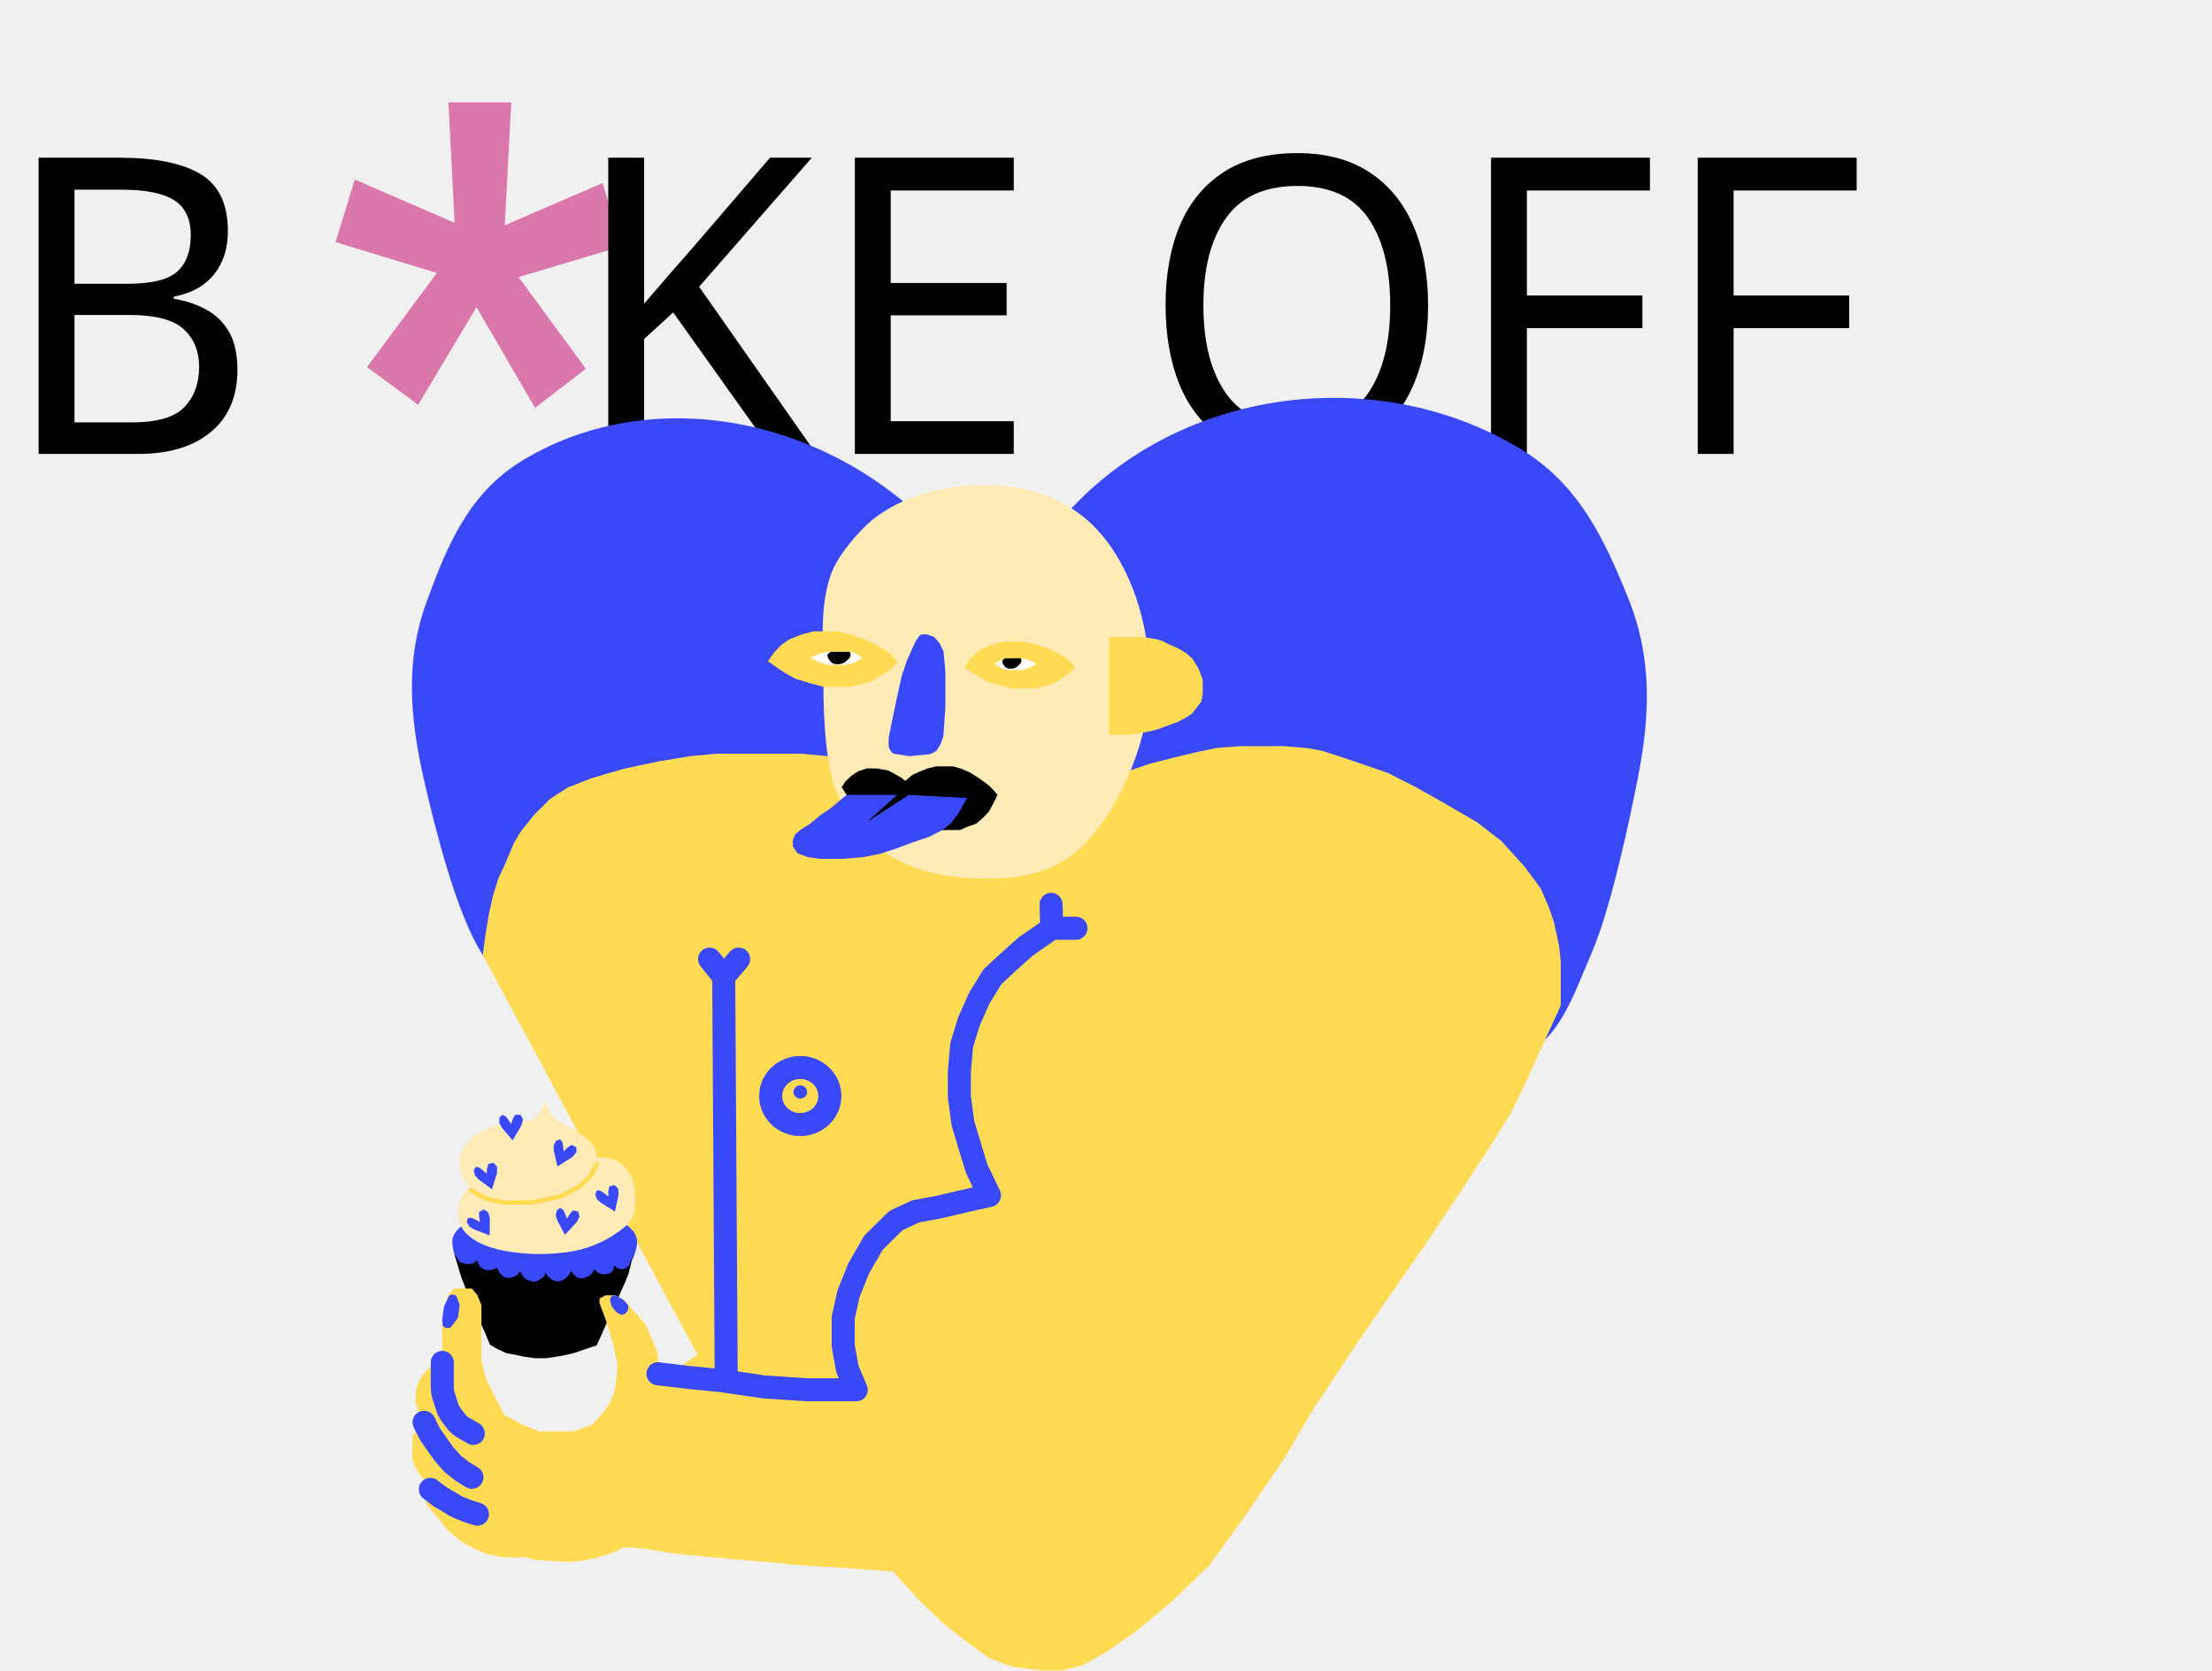
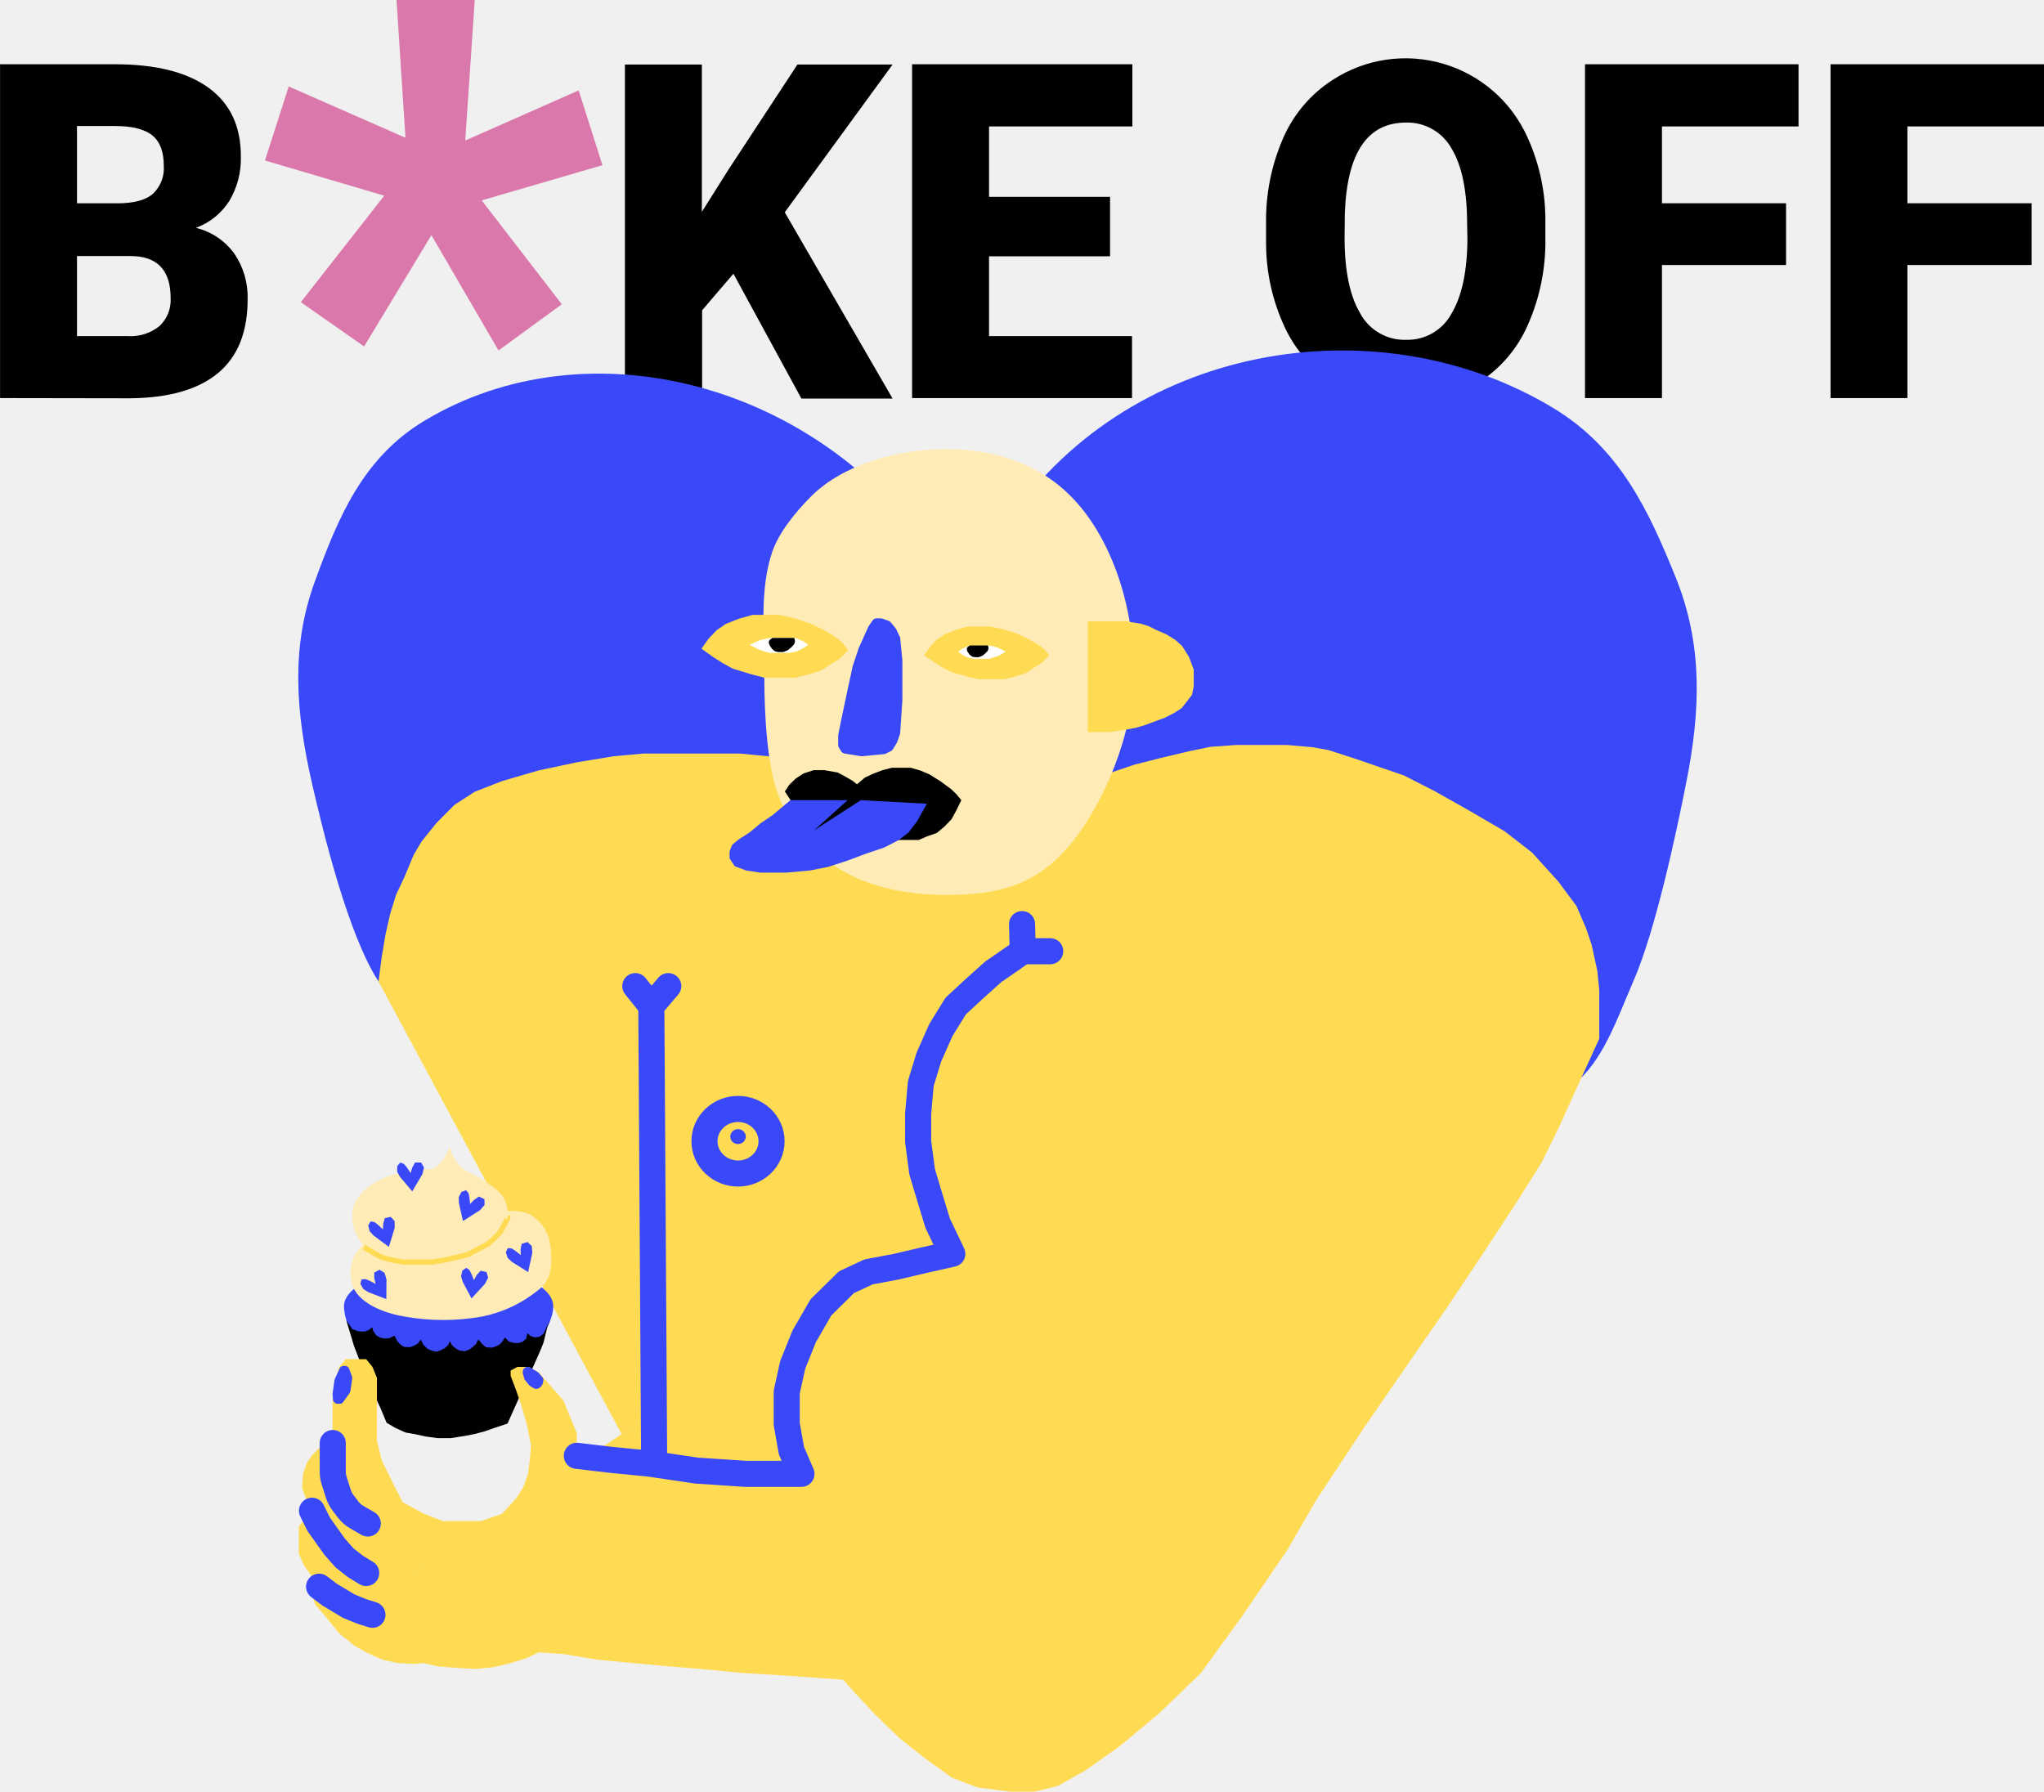
- <svg xmlns="http://www.w3.org/2000/svg" viewBox="0 0 480.2 362.71">
+ <svg xmlns="http://www.w3.org/2000/svg" viewBox="0 0 391.84 343.51">
  <defs>
-     <style>.cls-1,.cls-2,.cls-3{isolation:isolate;}.cls-2{font-size:153.84px;fill:#db78ab;font-family:Roboto-Bold, Roboto;font-weight:700;}.cls-3{font-size:90.08px;font-family:Chuck;}.cls-4{fill:#3949fa;}.cls-5{fill:#ffdb54;}.cls-6{fill:#ffebb5;}.cls-10,.cls-7,.cls-8,.cls-9{fill:none;}.cls-7{stroke:#000;}.cls-10,.cls-7,.cls-8{stroke-miterlimit:10;}.cls-8{stroke:#ffdb54;}.cls-10,.cls-9{stroke:#3949fa;stroke-width:5px;}.cls-9{stroke-linecap:round;stroke-linejoin:round;}.cls-11{fill:#fff;}</style>
+     <style>.cls-1{isolation:isolate;}.cls-2{fill:#db78ab;}.cls-3{fill:#3949fa;}.cls-4{fill:#ffdb54;}.cls-5{fill:#ffebb5;}.cls-6,.cls-7,.cls-8,.cls-9{fill:none;}.cls-6{stroke:#000;}.cls-6,.cls-7,.cls-9{stroke-miterlimit:10;}.cls-7{stroke:#ffdb54;}.cls-8,.cls-9{stroke:#3949fa;stroke-width:5px;}.cls-8{stroke-linecap:round;stroke-linejoin:round;}.cls-10{fill:#fff;}</style>
  </defs>
  <g id="Layer_1" data-name="Layer 1">
    <g id="_" data-name=" " class="cls-1">
-       <text class="cls-2" transform="translate(70.95 131.61) scale(0.93 1)">*</text>
+       <g class="cls-1">
+         <path class="cls-2" d="M313.65,170.43l-22.87-6.75,4.56-14.19,22.38,9.83L316,132.91h15l-1.82,26.94,21.74-9.61,4.56,14.34-23.15,6.75,15.36,19.91-12.13,8.86L322.69,178l-12.9,21.33-12.13-8.49Z" transform="translate(-239.99 -132.91)" />
+       </g>
    </g>
    <g id="B_KE_OFF" data-name="B KE OFF" class="cls-1">
-       <text class="cls-3" transform="translate(0 98.56) scale(0.96 1)">
-         <tspan xml:space="preserve">B   KE OFF</tspan>
-       </text>
+       <g class="cls-1">
+         <path d="M240,209.23v-64h22q11.8,0,18,4.53t6.16,13.15a15.75,15.75,0,0,1-2.19,8.49,12.74,12.74,0,0,1-6.42,5.19,12.84,12.84,0,0,1,7.35,4.93,14.75,14.75,0,0,1,2.56,8.79q0,9.42-5.69,14.14t-16.87,4.82Zm14.75-37.34h7.69q4.83,0,6.89-1.85a6.72,6.72,0,0,0,2.06-5.34q0-4.06-2.22-5.85c-1.49-1.19-3.88-1.78-7.19-1.78h-7.23Zm0,10.11v15.35h9.67a8.88,8.88,0,0,0,6.13-1.91,6.84,6.84,0,0,0,2.15-5.39q0-8-7.61-8.05Z" transform="translate(-239.99 -132.91)" />
+         <path d="M380.59,185.39l-6,7v16.89H359.79v-64h14.75v28.24l5.13-8.14,13.19-20.1H411.1l-20.67,28.33,20.67,35.71H393.62Z" transform="translate(-239.99 -132.91)" />
+         <path d="M452.79,182.05h-23.2v15.3H457v11.88H414.84v-64h42.23v11.92H429.59v13.5h23.2Z" transform="translate(-239.99 -132.91)" />
+         <path d="M536.24,178.53a39.33,39.33,0,0,1-3.32,16.58,24.8,24.8,0,0,1-23.37,15,25.67,25.67,0,0,1-13.86-3.76,25.23,25.23,0,0,1-9.44-10.76,38.11,38.11,0,0,1-3.55-16.05v-3.61a39.41,39.41,0,0,1,3.3-16.6,25.25,25.25,0,0,1,9.46-11.1,25.62,25.62,0,0,1,37.35,11,38.2,38.2,0,0,1,3.43,16.38Zm-15-2.68q0-9.56-3-14.5a9.69,9.69,0,0,0-8.72-4.94q-11.1,0-11.72,17.41l-.05,4.71q0,9.41,3,14.47a9.66,9.66,0,0,0,8.86,5.06,9.56,9.56,0,0,0,8.62-5q3-5,3.07-14.3Z" transform="translate(-239.99 -132.91)" />
+         <path d="M582.38,183.72H558.59v25.51H543.84v-64h40.93v11.92H558.59v14.73h23.79Z" transform="translate(-239.99 -132.91)" />
+         <path d="M629.44,183.72H605.65v25.51H590.91v-64h40.92v11.92H605.65v14.73h23.79Z" transform="translate(-239.99 -132.91)" />
+       </g>
    </g>
-     <path class="cls-4" d="M417.37,198.66c-23.17,35.57-12.3,85.26,21.52,105.66,27.18,16.4,64.45,19.6,87.76.92,5.7-4.56,8.27-12.46,11.57-20.06,4.15-9.55,8.11-28.1,10-37.67,2.87-14.29,3.18-26.77-2-39.56s-10.7-24.74-23.45-32.43C489,155.12,440.54,163.09,417.37,198.66Z" transform="translate(-192.76 -78.09)" />
-     <path class="cls-4" d="M405.63,205.8c23.17,35.57,15.79,82.17-15.43,101S320.73,321,297.56,285.45c-5.79-8.89-10.57-28.45-12.73-37.88-3.22-14.07-4-26.29.48-38.63s9.22-23.85,21-30.94C337.51,159.16,382.46,170.23,405.63,205.8Z" transform="translate(-192.76 -78.09)" />
-     <polygon class="cls-5" points="285.32 205.02 254.87 164.49 260.2 163.22 264.3 162.38 269.2 162.03 274.91 162.03 278.93 162.03 283.83 162.45 286.97 163.01 292.39 164.77 301.38 167.87 307.31 170.9 313.45 174.35 320.69 178.57 325.96 182.65 330.93 188.14 334.44 192.86 336.27 197.08 337.37 200.32 338.47 205.39 338.83 208.98 338.83 212.5 338.83 217.21 338.83 218.34 335.32 226.01 331.37 234.74 327.92 241.82 323.46 248.98 316.69 259.32 309.91 269.5 301.64 281.43 293.88 292.72 284.62 306.72 279 316.42 270.41 328.99 262.48 339.96 254.38 347.76 246.94 353.96 240.16 358.73 235.04 361.59 230.58 362.71 225.95 362.71 219.67 361.91 214.71 360 209.42 356.19 204.79 352.53 199.84 347.76 195.87 343.46 193.88 341.23 182.81 340.44 174.71 339.96 166.45 339.17 158.74 338.53 146.95 337.42 140.17 336.3 135.54 335.99 133.23 337.1 129.59 338.21 126.78 338.85 123.49 339.17 120.34 339.01 116.2 338.69 113.56 338.05 111.58 338.21 108.6 338.05 105.63 337.42 102.75 336.14 100.17 334.71 97.25 332.33 94.39 328.79 92.73 326.92 92.06 324.99 92.32 323.9 92.69 322.3 90.52 319.34 89.52 317.08 89.52 314.81 89.52 313.26 89.52 311.87 90.33 310.82 91.6 310.82 91.33 307.6 90.16 304.47 90.33 301.77 91.06 299.69 92.06 298.21 93.42 296.82 94.85 296.12 98.53 293.2 99.38 288.21 101.81 286.32 111.44 320.78 285.32 205.02" />
-     <polygon class="cls-5" points="254.87 164.49 249.62 165.83 229.67 172.61 179.63 164.19 174.03 163.66 168.42 163.66 162.18 163.66 155.58 163.66 149.84 164.19 142.83 165.35 135.49 166.91 128.5 168.95 123.27 170.99 119.4 173.48 115.91 176.99 113.04 180.57 111.54 183.11 109.79 187.31 108.17 190.77 107.05 194.4 106.18 198.24 105.43 202.68 104.81 207.36 151.42 294.16 295.1 201.56 254.87 164.49" />
-     <path class="cls-4" d="M331.07,347.74c0,4.36-6.23,14-17.18,14-5.91,0-14-2.5-18.38-5.76a10.52,10.52,0,0,1-4.57-8.25c0-4.36,9.34-7.87,20.29-7.87S331.07,343.38,331.07,347.74Z" transform="translate(-192.76 -78.09)" />
-     <path class="cls-6" d="M442.38,226.1c0,11.81-5.85,25.56-12.38,33.3s-13.72,9.46-23.67,9.46c-14.11,0-26.44-5.13-32-18.83-2.29-5.63-2.81-16-2.81-22.89,0-8.45-.94-16.79,1.51-24,1.32-3.91,4.64-7.81,7.35-10.56,6.3-6.39,17-9.19,25.95-9.19,9.35,0,18.22,2.82,24.63,9.74C438.19,200.91,442.38,213.58,442.38,226.1Z" transform="translate(-192.76 -78.09)" />
-     <path class="cls-7" d="M387.5,262.27" transform="translate(-192.76 -78.09)" />
-     <polygon points="98.64 272.35 100.1 277.22 101.33 280.42 102.51 283.36 103.75 286.09 105.14 289.03 106.37 291.98 108.04 292.96 109.97 293.83 111.79 294.16 113.88 294.61 116.13 294.92 118.65 294.92 121.28 294.5 123.1 294.16 125.14 293.63 127.18 292.9 129.54 292.13 132.22 286.14 134.68 280.73 135.75 278.3 136.45 276.6 137.15 273.71 137.63 272.35 136.45 274.9 135.7 275.46 134.84 275.62 133.99 275.36 133.34 274.79 133.13 275.82 132.45 276.44 131.57 276.7 130.66 276.65 129.8 276.39 129.05 275.62 128.57 276.39 127.98 277.01 127.18 277.37 126.53 277.58 125.41 277.48 124.66 276.86 123.96 275.98 123.48 276.91 122.94 277.37 122.3 277.89 121.39 278.25 120.42 278.15 119.72 277.79 118.94 277.17 118.49 276.34 118.14 277.12 117.47 277.68 116.67 278.1 115.92 278.35 115.06 278.15 114.2 277.79 113.4 277.01 112.92 276.03 112.33 276.81 111.58 277.22 110.88 277.48 109.7 277.42 109.06 277.01 108.41 276.34 107.88 275.26 106.96 275.72 106.11 275.82 105.19 275.67 104.34 275.2 103.8 274.33 103.59 273.66 102.89 274.23 102.08 274.48 100.96 274.43 99.78 274.02 99.24 273.19 98.64 272.35" />
-     <polyline class="cls-5" points="144.37 299.69 142.83 297.7 142.83 293.98 140.26 287.73 135.55 282.33 133.58 281.25 131.44 281.25 130.14 281.97 130.14 282.95 131.25 285.9 132.18 288.64 133.3 292.52 134.04 296.28 133.86 298.7 133.49 301.77 132.56 304.33 131.25 306.39 130.14 307.64 128.47 309.44 124.48 310.82 121.23 310.82 117.14 310.82 113.56 309.44 109.46 307.22 108.09 304.59 105.38 299.1 104.51 295.35 104.51 292.6 104.51 289.31 104.51 286.32 104.51 283.37 103.65 281.25 102.45 279.79 98.53 279.79 97.25 281.25 96.53 283.87 96 287.73 96 295.39 111.44 320.78" />
-     <path class="cls-6" d="M322.28,329.88a5.19,5.19,0,0,0-1.62-4.08,24.15,24.15,0,0,0-4-2.88c-1.17-.7-2.72-1.22-3.45-2-2.24-2.42-1.68-4.77-2.34-3-.54,1.46-2,3.54-3.58,3.54-8.15,0-14.75,3.94-14.75,8.8a8.88,8.88,0,0,0,5,8,16.15,16.15,0,0,0,6.23,1.22h3.31C315.25,339.5,322.28,334.74,322.28,329.88Z" transform="translate(-192.76 -78.09)" />
-     <path class="cls-6" d="M330.39,335.41c.68,4.09.35,7.39-2.14,9.19a24.6,24.6,0,0,1-10.76,5.12,42.22,42.22,0,0,1-15,0c-4.88-.82-9.69-3.2-10.15-7.05a7.56,7.56,0,0,1,.84-5.1c3.21-4.8,11.65-8.11,20.61-8.11,7.41,0,11.35-.48,13.26.94A7.65,7.65,0,0,1,330.39,335.41Z" transform="translate(-192.76 -78.09)" />
-     <polygon class="cls-4" points="111.28 247.61 113.22 244.32 113.53 243.04 112.99 242.07 111.82 242.07 111.28 243.04 110.97 244.09 110.27 243.04 109.72 242.37 109.02 242.07 108.4 242.75 108.4 243.87 108.94 244.84 111.28 247.61" />
-     <polygon class="cls-4" points="121 253.3 124.28 251.21 125.15 250.21 125.12 249.11 124.08 248.6 123.14 249.23 122.37 250.03 122.24 248.79 122.07 247.95 121.58 247.38 120.71 247.71 120.19 248.71 120.22 249.82 121 253.3" />
-     <polygon class="cls-4" points="106.8 258.25 107.91 254.62 107.9 253.31 107.14 252.49 106.01 252.74 105.71 253.81 105.66 254.9 104.73 254.03 104.04 253.5 103.29 253.36 102.84 254.15 103.11 255.25 103.87 256.07 106.8 258.25" />
-     <polygon class="cls-4" points="106.31 268.27 106.34 264.48 105.97 263.23 105 262.63 103.99 263.18 104 264.28 104.26 265.34 103.12 264.76 102.31 264.43 101.55 264.49 101.34 265.37 101.91 266.35 102.88 266.94 106.31 268.27" />
-     <polygon class="cls-4" points="122.64 268.13 125.25 265.3 125.83 264.12 125.51 263.06 124.37 262.83 123.63 263.67 123.1 264.63 122.64 263.47 122.25 262.7 121.63 262.27 120.88 262.8 120.64 263.9 120.96 264.96 122.64 268.13" />
-     <polygon class="cls-4" points="133.49 263.08 134.3 259.38 134.19 258.08 133.37 257.31 132.26 257.65 132.05 258.74 132.08 259.83 131.09 259.04 130.35 258.55 129.59 258.48 129.21 259.3 129.57 260.37 130.4 261.13 133.49 263.08" />
-     <path class="cls-8" d="M294.74,336.34l1.86,1.1,1.53.85,1.84.5,2.36.43h5.45l2.66-.43,2.15-.5,2.09-.51,2-1.06,1.88-1,1.22-1.1,1.14-1.18.76-1.44s.82-1.37.63-1.44" transform="translate(-192.76 -78.09)" />
-     <path class="cls-5" d="M385.83,219.92l-.88-.63-2-1.21-2.51-1.21-3.26-1.08-2.76-.61h-5.14l-2.64.73-2.51,1-1.76,1.21-1.55,1.64-1.35,1.89,2.15,1.54,1.88,1.21,2,1.09,3.26,1,2.76.73h5.9l2.51-.61,2.38-.72,1.89-1.21,1.62-1a2.78,2.78,0,0,0,.64-.54l1.12-1.24-.89-1.1A5.44,5.44,0,0,0,385.83,219.92Z" transform="translate(-192.76 -78.09)" />
-     <path class="cls-5" d="M424.62,221.31l-.76-.52-1.72-1-2.15-1-2.79-.89-2.36-.49-1.92,0-2.46,0-2.24.64-2.13.85-1.48,1-1.31,1.41L402.17,223,404,224.3l1.61,1,1.73.91,2.78.79,2.36.59,2.57,0,2.46,0,2.13-.54,2-.64,1.59-1.05,1.37-.87a2.45,2.45,0,0,0,.55-.46l.94-1.07-.78-.93A4.3,4.3,0,0,0,424.62,221.31Z" transform="translate(-192.76 -78.09)" />
-     <polygon class="cls-5" points="240.78 139.3 240.78 158.4 240.78 159.55 242.73 159.55 245.04 159.55 247.55 159.17 249.9 158.75 251.73 158.22 253.49 157.56 255.54 156.81 257.37 155.87 258.74 154.99 259.73 153.75 260.76 152.4 261.09 150.77 261.09 147.58 260.19 145.17 258.88 143.07 257.58 141.89 255.87 140.83 253.87 139.96 252.56 139.3 251.06 138.8 248.15 138.32 244.94 138.32 242.33 138.32 240.78 138.32 240.78 139.3" />
-     <polygon points="182.71 170.92 183.56 169.66 184.78 168.48 186.28 167.49 188.21 166.85 190.32 166.85 192.84 167.31 194.36 168.12 195.68 168.89 196.53 169.57 198.03 168.3 199.53 167.58 201.41 166.85 203.2 166.4 205.16 166.4 206.86 166.4 208.74 166.94 210.44 167.67 212.6 169.02 214.57 170.47 215.6 171.47 216.54 172.61 215.6 174.54 214.66 176.26 213.35 177.62 211.85 178.88 209.94 179.55 208.37 180.24 206.77 180.24 204.57 180.23 189.02 180.57 182.71 170.92" />
-     <path class="cls-4" d="M397.41,219.21l-.6-1.29a.86.86,0,0,0-.13-.2l-.91-1.11a1,1,0,0,0-.43-.29l-1.18-.43a1,1,0,0,0-.34-.06h-.73a1,1,0,0,0-.82.43l-.73,1.06a1.09,1.09,0,0,0-.08.15l-.86,1.89-1.05,2.36a.3.3,0,0,0,0,.08l-1.13,3.35a.3.3,0,0,0,0,.1l-.78,3.55-.73,3.44-.71,3.44-.52,2.57a1.1,1.1,0,0,0,0,.18v1.71a1,1,0,0,0,.14.49l.43.69a1,1,0,0,0,.68.44l3.08.51a1.22,1.22,0,0,0,.27,0l4.22-.4a1,1,0,0,0,.37-.11l.92-.47a1,1,0,0,0,.39-.35l.7-1.16a1.19,1.19,0,0,0,.08-.16l.55-1.51a.74.74,0,0,0,.05-.25l.44-6.29V224a.28.28,0,0,0,0-.09l-.42-4.44A1.11,1.11,0,0,0,397.41,219.21Z" transform="translate(-192.76 -78.09)" />
-     <polygon class="cls-4" points="188.3 178.4 194.74 172.61 183.78 172.61 180.31 175.5 178.05 177.04 175.93 178.81 173.81 180.17 172.6 181.19 172.11 182.41 172.11 183.77 173.1 185.27 175.29 186.09 177.98 186.5 183 186.5 187.53 186.09 190.99 185.41 194.74 184.18 198.21 182.89 201.81 181.66 204.57 180.23 206.41 178.81 208.03 176.69 209.94 173.29 197.28 172.61 188.3 178.4" />
-     <polyline class="cls-9" points="157.65 299.1 157.11 212.08 160.36 208.26" />
-     <line class="cls-9" x1="154.04" y1="208.26" x2="157.11" y2="212.08" />
-     <polyline class="cls-9" points="142.83 298.3 149.52 299.1 156.59 299.79 165.84 301.15 175.22 301.77 185.89 301.77 183.97 297.31 183.06 292.24 183.06 286.06 184.22 280.86 186.41 275.42 189.62 269.85 194.51 265.02 198.75 263.05 204.02 262.06 209.29 260.82 214.81 259.58 211.99 253.68 210.44 248.57 209.03 243.87 208.26 238.06 208.26 232.74 208.77 226.92 210.32 221.86 212.63 216.66 215.46 212.08 218.93 208.86 222.66 205.52 226.77 202.68 228.31 201.56 233.58 201.56" />
-     <line class="cls-9" x1="228.18" y1="196.37" x2="228.31" y2="201.56" />
-     <ellipse class="cls-10" cx="173.73" cy="237.99" rx="6.43" ry="6.19" />
-     <ellipse class="cls-4" cx="173.73" cy="237.11" rx="1.49" ry="1.43" />
-     <path class="cls-4" d="M325.23,360.17l0,.14a.75.75,0,0,0,0,.33l.27.94a.92.92,0,0,0,.16.31l.74.93a1,1,0,0,0,.25.22l.66.4a1,1,0,0,0,1.14-.1l.26-.23a.9.9,0,0,0,.28-.43l.16-.52a.91.91,0,0,0-.18-.84l-.7-.81a.83.83,0,0,0-.23-.19l-1.39-.84a1,1,0,0,0-.44-.14h0A1,1,0,0,0,325.23,360.17Z" transform="translate(-192.76 -78.09)" />
-     <path class="cls-4" d="M289.73,366.43l.5,0a.77.77,0,0,0,.55-.32l1.25-1.69a.91.91,0,0,0,.17-.43l.33-2.29a1.13,1.13,0,0,0-.06-.52l-.5-1.37a.84.84,0,0,0-.84-.6l-.35,0a.8.8,0,0,0-.65.48l-.92,2a1.2,1.2,0,0,0-.08.27l-.36,2.54a1,1,0,0,0,0,.24l.07.83A.89.89,0,0,0,289.73,366.43Z" transform="translate(-192.76 -78.09)" />
-     <path class="cls-9" d="M295.51,389.35l-2.12-1.23a5.66,5.66,0,0,1-1.61-1.39l-1-1.32a5.55,5.55,0,0,1-.92-1.73l-.8-2.51a6,6,0,0,1-.28-1.79v-5.46" transform="translate(-192.76 -78.09)" />
-     <polyline class="cls-9" points="102.45 320.78 100.39 319.52 98.32 317.9 96.41 315.75 94.72 313.39 93.36 311.45 92.06 308.83" />
-     <polyline class="cls-9" points="103.65 328.79 101.64 328.16 99.08 327.12 97.25 326.01 95.43 324.92 93.42 323.4" />
-     <path class="cls-11" d="M368.72,220.92l1.93-.88,1.62-.39a1.59,1.59,0,0,1,.43-.06h4.54a1.39,1.39,0,0,1,.56.13l1.2.54.94.66-1,.66-1,.5a1.73,1.73,0,0,1-.44.14l-1.24.25a1.66,1.66,0,0,1-.32,0h-3.15a1.74,1.74,0,0,1-.45-.06l-1.89-.58Z" transform="translate(-192.76 -78.09)" />
-     <path class="cls-11" d="M417.8,222.21l-1.56-.78-1.32-.34a1.27,1.27,0,0,0-.34,0h-3.67a1,1,0,0,0-.46.1l-1,.48-.76.58.81.57.84.44a1.4,1.4,0,0,0,.36.13l1,.21a1.15,1.15,0,0,0,.26,0h2.55a1.13,1.13,0,0,0,.36-.06l1.53-.51Z" transform="translate(-192.76 -78.09)" />
-     <path d="M372.41,220.6l.12.4v0l.47.68h0l.46.39a.58.58,0,0,0,.26.13l.47.1h.83a.8.8,0,0,0,.34-.07L376,222a.57.57,0,0,0,.18-.12l.61-.53h0l.45-.47,0,0,.08-.23a.86.86,0,0,0,0-.81l0-.07s-.05-.14-.08-.14h-4.15a1.77,1.77,0,0,0-.17.12l-.25.19A.63.63,0,0,0,372.41,220.6Z" transform="translate(-192.76 -78.09)" />
-     <path d="M410.36,221.88l.1.33v0l.39.56h0l.37.32a.65.65,0,0,0,.22.11l.39.08h.69a.92.92,0,0,0,.28-.05l.51-.22.16-.1.5-.44h0l.38-.4v0l.07-.19a.69.69,0,0,0,0-.67l0-.06s0-.11-.06-.11h-3.44l-.13.09-.21.16A.52.52,0,0,0,410.36,221.88Z" transform="translate(-192.76 -78.09)" />
+     <path class="cls-3" d="M432.36,234.28c-23.17,35.57-12.31,85.26,21.51,105.67,27.18,16.39,64.46,19.59,87.77.91,5.69-4.56,8.27-12.46,11.57-20.06,4.14-9.55,8.11-28.1,10-37.67,2.87-14.29,3.17-26.77-2-39.56s-10.71-24.74-23.45-32.43C504,190.74,455.53,198.71,432.36,234.28Z" transform="translate(-239.99 -132.91)" />
+     <path class="cls-3" d="M420.62,241.42c23.17,35.57,15.79,82.17-15.43,101s-69.47,14.22-92.64-21.35c-5.79-8.89-10.57-28.45-12.73-37.88-3.22-14.07-4-26.29.47-38.63s9.23-23.85,21-30.94C352.5,194.78,397.45,205.85,420.62,241.42Z" transform="translate(-239.99 -132.91)" />
+     <polygon class="cls-4" points="253.08 185.82 222.62 145.29 227.95 144.03 232.05 143.18 236.95 142.83 242.66 142.83 246.68 142.83 251.58 143.25 254.72 143.82 260.14 145.58 269.13 148.67 275.06 151.7 281.2 155.15 288.44 159.37 293.71 163.46 298.68 168.95 302.19 173.66 304.02 177.89 305.12 181.12 306.22 186.19 306.58 189.78 306.58 193.3 306.58 198.02 306.58 199.14 303.07 206.82 299.12 215.54 295.68 222.62 291.21 229.78 284.44 240.12 277.66 250.3 269.4 262.23 261.63 273.52 252.37 287.52 246.75 297.22 238.16 309.79 230.22 320.76 222.13 328.56 214.69 334.76 207.91 339.53 202.79 342.4 198.33 343.51 193.7 343.51 187.42 342.71 182.46 340.81 177.17 336.99 172.54 333.33 167.59 328.56 163.62 324.26 161.63 322.04 150.56 321.24 142.46 320.76 134.2 319.97 126.48 319.33 114.7 318.22 107.92 317.11 103.29 316.79 100.98 317.9 97.34 319.01 94.53 319.65 91.24 319.97 88.09 319.81 83.95 319.49 81.31 318.86 79.33 319.01 76.35 318.86 73.38 318.22 70.51 316.95 67.92 315.51 65.01 313.13 62.14 309.59 60.48 307.72 59.81 305.8 60.07 304.7 60.44 303.1 58.27 300.15 57.27 297.89 57.27 295.61 57.27 294.06 57.27 292.67 58.09 291.62 59.35 291.62 59.08 288.41 57.91 285.27 58.09 282.57 58.81 280.49 59.81 279.01 61.17 277.62 62.6 276.93 66.28 274 67.13 269.01 69.56 267.12 79.19 301.58 253.08 185.82" />
+     <polygon class="cls-4" points="222.62 145.29 217.37 146.63 197.42 153.41 147.38 145 141.78 144.47 136.17 144.47 129.93 144.47 123.33 144.47 117.58 145 110.58 146.15 103.24 147.71 96.25 149.75 91.02 151.79 87.15 154.29 83.66 157.79 80.79 161.37 79.29 163.92 77.54 168.12 75.92 171.57 74.8 175.2 73.93 179.04 73.18 183.48 72.56 188.16 119.17 274.96 262.85 182.37 222.62 145.29" />
+     <path class="cls-3" d="M346.05,383.36c0,4.36-6.22,14-17.18,14-5.9,0-14-2.5-18.37-5.76a10.49,10.49,0,0,1-4.57-8.25c0-4.36,9.33-7.87,20.29-7.87S346.05,379,346.05,383.36Z" transform="translate(-239.99 -132.91)" />
+     <path class="cls-5" d="M457.36,261.72c0,11.81-5.85,25.57-12.37,33.3s-13.72,9.46-23.68,9.46c-14.1,0-26.44-5.13-32-18.83-2.28-5.63-2.8-16-2.8-22.89,0-8.45-.94-16.79,1.51-24,1.32-3.91,4.63-7.81,7.34-10.56,6.3-6.39,17-9.19,25.95-9.19,9.35,0,18.23,2.82,24.63,9.74C453.18,236.53,457.36,249.2,457.36,261.72Z" transform="translate(-239.99 -132.91)" />
+     <path class="cls-6" d="M402.48,297.89" transform="translate(-239.99 -132.91)" />
+     <polygon points="66.39 253.15 67.85 258.02 69.08 261.22 70.26 264.16 71.5 266.9 72.89 269.84 74.12 272.78 75.79 273.76 77.72 274.64 79.54 274.96 81.63 275.41 83.88 275.72 86.4 275.72 89.03 275.31 90.85 274.96 92.89 274.43 94.93 273.71 97.29 272.93 99.97 266.95 102.43 261.53 103.51 259.1 104.2 257.4 104.9 254.51 105.38 253.15 104.2 255.7 103.45 256.27 102.59 256.42 101.74 256.16 101.09 255.6 100.88 256.63 100.2 257.25 99.32 257.5 98.41 257.45 97.55 257.19 96.8 256.42 96.32 257.19 95.73 257.81 94.93 258.18 94.28 258.38 93.16 258.28 92.41 257.66 91.71 256.78 91.23 257.71 90.69 258.18 90.05 258.69 89.14 259.05 88.17 258.95 87.47 258.59 86.69 257.97 86.24 257.14 85.89 257.92 85.22 258.49 84.42 258.9 83.67 259.16 82.81 258.95 81.95 258.59 81.15 257.81 80.67 256.83 80.08 257.61 79.33 258.02 78.63 258.28 77.45 258.23 76.81 257.81 76.16 257.14 75.63 256.06 74.71 256.52 73.86 256.63 72.94 256.47 72.09 256.01 71.55 255.13 71.34 254.46 70.64 255.03 69.83 255.29 68.71 255.23 67.53 254.82 66.99 254 66.39 253.15" />
+     <polyline class="cls-4" points="112.12 280.49 110.58 278.51 110.58 274.78 108.01 268.53 103.3 263.13 101.33 262.06 99.19 262.06 97.89 262.77 97.89 263.76 99 266.71 99.93 269.44 101.05 273.33 101.79 277.08 101.61 279.5 101.23 282.57 100.31 285.14 99 287.19 97.89 288.45 96.22 290.24 92.23 291.62 88.98 291.62 84.89 291.62 81.31 290.24 77.21 288.02 75.84 285.39 73.13 279.9 72.26 276.15 72.26 273.4 72.26 270.12 72.26 267.12 72.26 264.17 71.4 262.06 70.2 260.59 66.28 260.59 65.01 262.06 64.28 264.68 63.75 268.53 63.75 276.19 79.19 301.58" />
+     <path class="cls-5" d="M337.26,365.5a5.15,5.15,0,0,0-1.62-4.08,24.54,24.54,0,0,0-4-2.88c-1.17-.7-2.73-1.22-3.45-2-2.24-2.43-1.68-4.78-2.34-3-.54,1.46-2.05,3.54-3.59,3.54-8.14,0-14.75,3.94-14.75,8.8a8.89,8.89,0,0,0,5,8,16.11,16.11,0,0,0,6.23,1.22h3.31C330.23,375.12,337.26,370.36,337.26,365.5Z" transform="translate(-239.99 -132.91)" />
+     <path class="cls-5" d="M345.38,371c.67,4.09.35,7.39-2.14,9.19a24.65,24.65,0,0,1-10.77,5.12,42.16,42.16,0,0,1-15,0c-4.88-.82-9.7-3.2-10.16-7a7.51,7.51,0,0,1,.85-5.1c3.21-4.8,11.65-8.11,20.61-8.11,7.4,0,11.34-.48,13.26.94A7.71,7.71,0,0,1,345.38,371Z" transform="translate(-239.99 -132.91)" />
+     <polygon class="cls-3" points="79.03 228.41 80.97 225.12 81.28 223.85 80.74 222.88 79.57 222.88 79.03 223.85 78.72 224.9 78.02 223.85 77.47 223.18 76.77 222.88 76.15 223.55 76.15 224.67 76.69 225.64 79.03 228.41" />
+     <polygon class="cls-3" points="88.75 234.1 92.03 232.01 92.9 231.01 92.87 229.91 91.83 229.4 90.89 230.03 90.12 230.83 89.99 229.59 89.82 228.76 89.33 228.19 88.46 228.52 87.94 229.52 87.97 230.62 88.75 234.1" />
+     <polygon class="cls-3" points="74.55 239.05 75.66 235.42 75.66 234.12 74.89 233.29 73.76 233.55 73.46 234.61 73.41 235.7 72.48 234.84 71.79 234.3 71.04 234.16 70.59 234.96 70.86 236.05 71.62 236.88 74.55 239.05" />
+     <polygon class="cls-3" points="74.06 249.07 74.09 245.29 73.72 244.03 72.76 243.44 71.74 243.98 71.75 245.09 72.01 246.15 70.87 245.56 70.06 245.23 69.3 245.29 69.09 246.17 69.66 247.15 70.63 247.75 74.06 249.07" />
+     <polygon class="cls-3" points="90.39 248.94 93 246.11 93.58 244.93 93.26 243.87 92.12 243.63 91.38 244.47 90.85 245.44 90.39 244.27 90 243.5 89.39 243.07 88.63 243.6 88.39 244.7 88.71 245.76 90.39 248.94" />
+     <polygon class="cls-3" points="101.24 243.89 102.05 240.18 101.94 238.88 101.12 238.12 100.01 238.46 99.8 239.54 99.83 240.63 98.84 239.84 98.1 239.36 97.34 239.28 96.97 240.1 97.32 241.17 98.15 241.94 101.24 243.89" />
+     <path class="cls-7" d="M309.73,372l1.86,1.1,1.53.85,1.84.5,2.36.43h5.44l2.66-.43,2.16-.5,2.09-.51,2-1.06,1.89-1,1.22-1.1,1.14-1.18.76-1.44s.82-1.37.63-1.44" transform="translate(-239.99 -132.91)" />
+     <path class="cls-4" d="M400.81,255.54l-.87-.63-2-1.21-2.51-1.21-3.26-1.08-2.76-.61h-5.15l-2.63.73-2.51,1-1.76,1.21-1.55,1.64-1.35,1.89,2.15,1.54,1.88,1.21,2,1.09,3.26,1,2.76.73h5.9l2.51-.61,2.38-.72,1.88-1.21,1.62-1a3.06,3.06,0,0,0,.65-.54l1.12-1.23-.9-1.11A5,5,0,0,0,400.81,255.54Z" transform="translate(-239.99 -132.91)" />
+     <path class="cls-4" d="M439.6,256.93l-.75-.52-1.73-1-2.15-1-2.79-.89-2.35-.49-1.93,0-2.46,0-2.23.64-2.13.85-1.49,1-1.3,1.41-1.13,1.63,1.84,1.29,1.62,1,1.72.91,2.79.79,2.36.59,2.57,0,2.45,0,2.14-.54,2-.64,1.59-1.05,1.37-.87a2.69,2.69,0,0,0,.55-.46l.94-1.07-.78-.93A4.78,4.78,0,0,0,439.6,256.93Z" transform="translate(-239.99 -132.91)" />
+     <polygon class="cls-4" points="208.53 120.1 208.53 139.2 208.53 140.36 210.48 140.36 212.79 140.36 215.3 139.97 217.65 139.56 219.48 139.02 221.24 138.37 223.29 137.61 225.12 136.67 226.49 135.79 227.48 134.55 228.51 133.21 228.84 131.57 228.84 128.39 227.94 125.97 226.63 123.87 225.33 122.69 223.62 121.63 221.62 120.76 220.31 120.1 218.81 119.6 215.9 119.12 212.69 119.12 210.08 119.12 208.53 119.12 208.53 120.1" />
+     <polygon points="150.46 151.73 151.31 150.46 152.53 149.28 154.03 148.29 155.96 147.66 158.07 147.66 160.59 148.11 162.11 148.92 163.43 149.69 164.28 150.37 165.78 149.1 167.28 148.38 169.16 147.66 170.95 147.2 172.91 147.2 174.62 147.2 176.49 147.75 178.19 148.47 180.35 149.83 182.32 151.28 183.35 152.27 184.29 153.41 183.35 155.34 182.41 157.06 181.1 158.42 179.6 159.69 177.69 160.36 176.12 161.04 174.52 161.04 172.32 161.04 156.77 161.37 150.46 151.73" />
+     <path class="cls-3" d="M412.39,254.83l-.59-1.29a1.37,1.37,0,0,0-.13-.2l-.92-1.11a1,1,0,0,0-.42-.29l-1.19-.43a1,1,0,0,0-.34-.06h-.72a1,1,0,0,0-.82.43l-.73,1.06a1.19,1.19,0,0,0-.09.15l-.85,1.89-1.06,2.36,0,.08-1.13,3.35,0,.1-.77,3.56-.73,3.43-.72,3.44-.51,2.57a.55.55,0,0,0,0,.18v1.71a1,1,0,0,0,.14.49l.43.69a1,1,0,0,0,.67.44l3.09.51a1.13,1.13,0,0,0,.26,0l4.23-.4a.89.89,0,0,0,.36-.11l.93-.47a.92.92,0,0,0,.38-.35l.71-1.16.08-.16.54-1.51a1.14,1.14,0,0,0,.06-.25l.43-6.28v-7.64l-.43-4.44A.84.84,0,0,0,412.39,254.83Z" transform="translate(-239.99 -132.91)" />
+     <polygon class="cls-3" points="156.06 159.2 162.49 153.41 151.53 153.41 148.06 156.31 145.8 157.84 143.68 159.61 141.56 160.97 140.35 161.99 139.86 163.22 139.86 164.58 140.85 166.07 143.04 166.89 145.73 167.3 150.75 167.3 155.28 166.89 158.74 166.21 162.49 164.99 165.96 163.69 169.56 162.47 172.32 161.04 174.16 159.61 175.78 157.5 177.69 154.09 165.03 153.41 156.06 159.2" />
+     <polyline class="cls-8" points="125.4 279.9 124.86 192.88 128.11 189.06" />
+     <line class="cls-8" x1="121.79" y1="189.06" x2="124.86" y2="192.88" />
+     <polyline class="cls-8" points="110.58 279.11 117.27 279.9 124.34 280.59 133.59 281.95 142.97 282.57 153.64 282.57 151.72 278.12 150.82 273.04 150.82 266.86 151.97 261.66 154.16 256.22 157.37 250.65 162.26 245.83 166.5 243.85 171.77 242.86 177.04 241.62 182.56 240.38 179.74 234.48 178.19 229.38 176.78 224.67 176.01 218.86 176.01 213.54 176.52 207.73 178.07 202.66 180.38 197.46 183.21 192.88 186.68 189.66 190.41 186.32 194.52 183.48 196.06 182.37 201.33 182.37" />
+     <line class="cls-8" x1="195.93" y1="177.17" x2="196.06" y2="182.37" />
+     <ellipse class="cls-9" cx="141.48" cy="218.8" rx="6.43" ry="6.19" />
+     <ellipse class="cls-3" cx="141.48" cy="217.91" rx="1.49" ry="1.43" />
+     <path class="cls-3" d="M340.21,395.79v.14a.93.93,0,0,0,0,.33l.28.94a.77.77,0,0,0,.16.31l.74.93a.88.88,0,0,0,.25.22l.66.4a1,1,0,0,0,1.13-.1l.27-.23a.92.92,0,0,0,.28-.42l.15-.53a.89.89,0,0,0-.18-.84l-.7-.81a.79.79,0,0,0-.22-.19l-1.39-.84a.87.87,0,0,0-.45-.13h0A.94.94,0,0,0,340.21,395.79Z" transform="translate(-239.99 -132.91)" />
+     <path class="cls-3" d="M304.72,402.05l.49,0a.78.78,0,0,0,.56-.32L307,400a1.14,1.14,0,0,0,.18-.44l.32-2.29a1,1,0,0,0-.05-.52l-.51-1.37a.82.82,0,0,0-.83-.6l-.35,0a.78.78,0,0,0-.65.48l-.92,2a.84.84,0,0,0-.08.27l-.36,2.54a1,1,0,0,0,0,.24l.07.83A.9.9,0,0,0,304.72,402.05Z" transform="translate(-239.99 -132.91)" />
+     <path class="cls-8" d="M310.5,425l-2.12-1.23a5.52,5.52,0,0,1-1.61-1.39l-1-1.32a5.62,5.62,0,0,1-.91-1.73l-.8-2.51a5.71,5.71,0,0,1-.28-1.78v-5.47" transform="translate(-239.99 -132.91)" />
+     <polyline class="cls-8" points="70.2 301.58 68.14 300.32 66.07 298.7 64.16 296.55 62.48 294.19 61.11 292.26 59.81 289.64" />
+     <polyline class="cls-8" points="71.4 309.59 69.39 308.96 66.83 307.92 65.01 306.82 63.18 305.72 61.17 304.2" />
+     <path class="cls-10" d="M383.7,256.54l1.93-.88,1.63-.39a1.54,1.54,0,0,1,.43-.05h4.53a1.39,1.39,0,0,1,.57.12l1.2.54.94.66-1,.66-1,.5a1.57,1.57,0,0,1-.43.15l-1.24.24-.32,0h-3.16a1.61,1.61,0,0,1-.44-.06l-1.89-.58Z" transform="translate(-239.99 -132.91)" />
+     <path class="cls-10" d="M432.79,257.83l-1.56-.77-1.32-.35a1.34,1.34,0,0,0-.35,0h-3.67a1.18,1.18,0,0,0-.45.1l-1,.48-.76.58.81.57.84.44a1.48,1.48,0,0,0,.35.13l1,.21a1.09,1.09,0,0,0,.26,0h2.55a1,1,0,0,0,.35-.06l1.53-.5Z" transform="translate(-239.99 -132.91)" />
+     <path d="M387.4,256.23l.12.39s0,0,0,0l.47.68h0l.45.39a.68.68,0,0,0,.27.13l.47.1H390a.75.75,0,0,0,.33-.07l.62-.26a.76.76,0,0,0,.19-.12l.61-.53h0l.45-.48s0,0,0,0l.09-.23a.89.89,0,0,0,0-.81l0-.07s-.05-.13-.08-.13h-4.15l-.16.11-.25.19A.63.63,0,0,0,387.4,256.23Z" transform="translate(-239.99 -132.91)" />
+     <path d="M425.35,257.5l.1.33s0,0,0,0l.39.56h0l.38.32a.46.46,0,0,0,.22.11l.39.08h.68a.82.82,0,0,0,.28-.05l.52-.22.15-.1.51-.44h0l.37-.4,0,0,.07-.19a.75.75,0,0,0,0-.67l0-.06s0-.11-.07-.11h-3.43a1.1,1.1,0,0,0-.14.09l-.21.16A.52.52,0,0,0,425.35,257.5Z" transform="translate(-239.99 -132.91)" />
  </g>
</svg>
